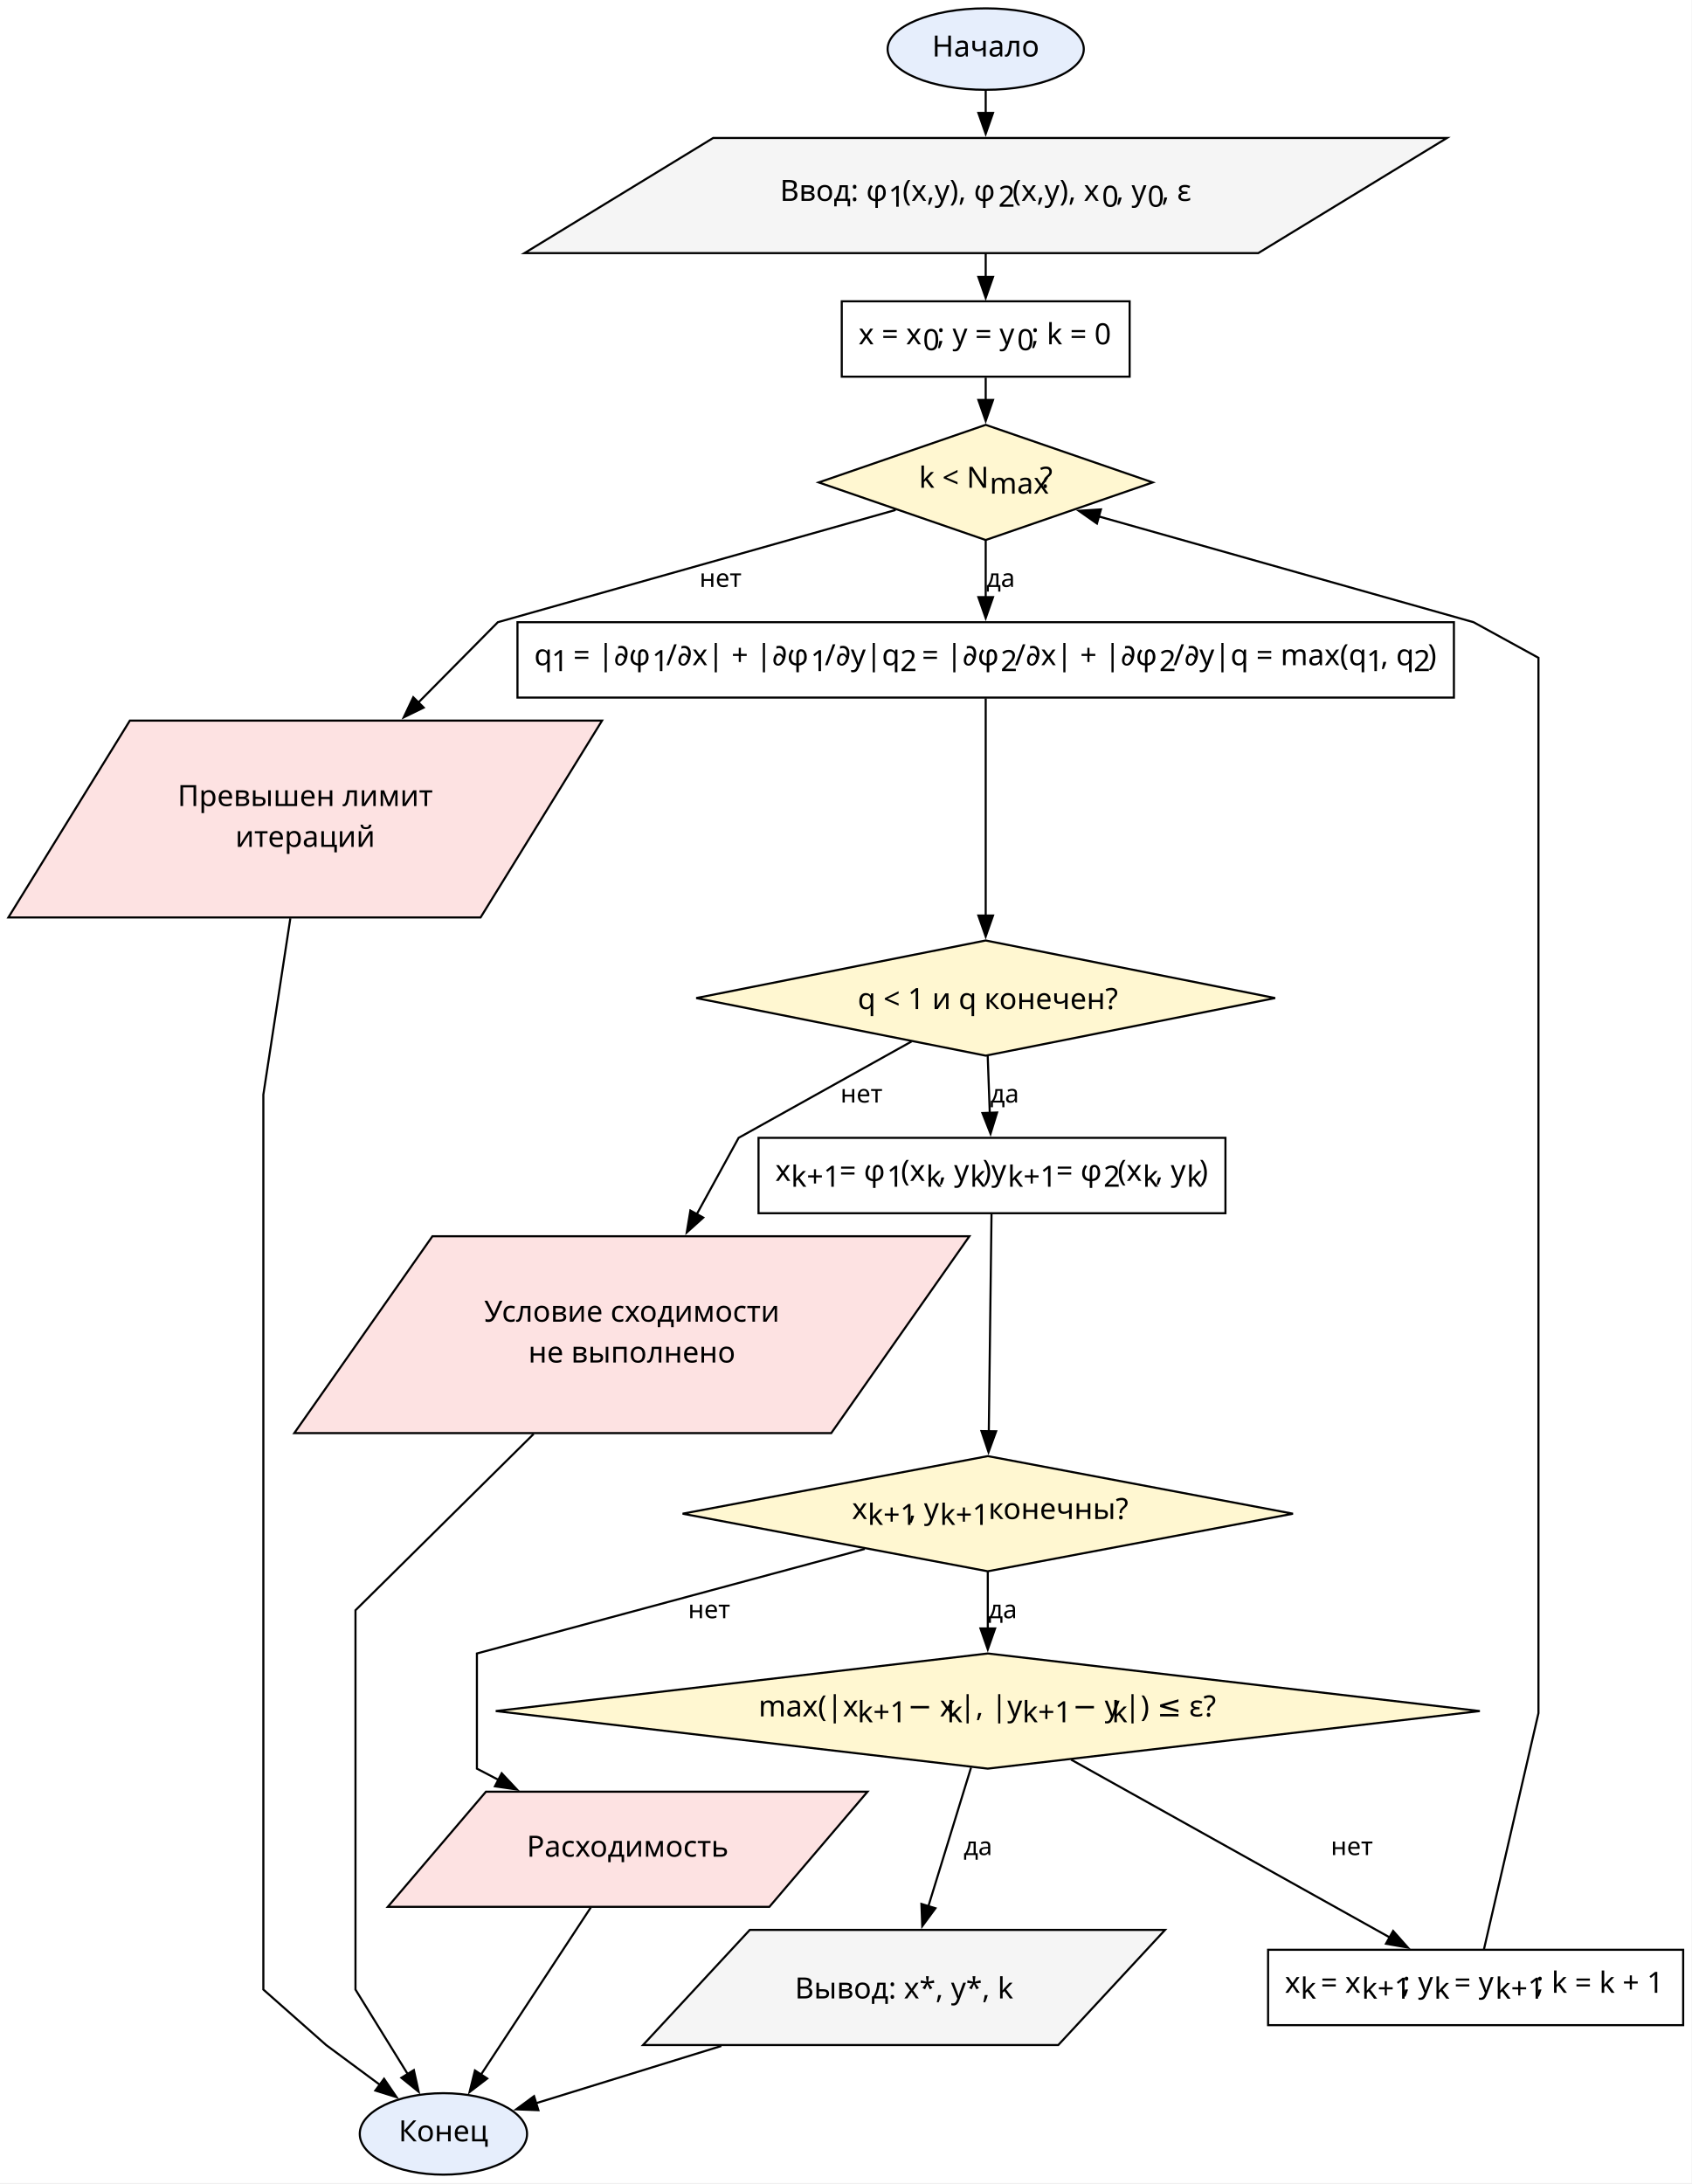
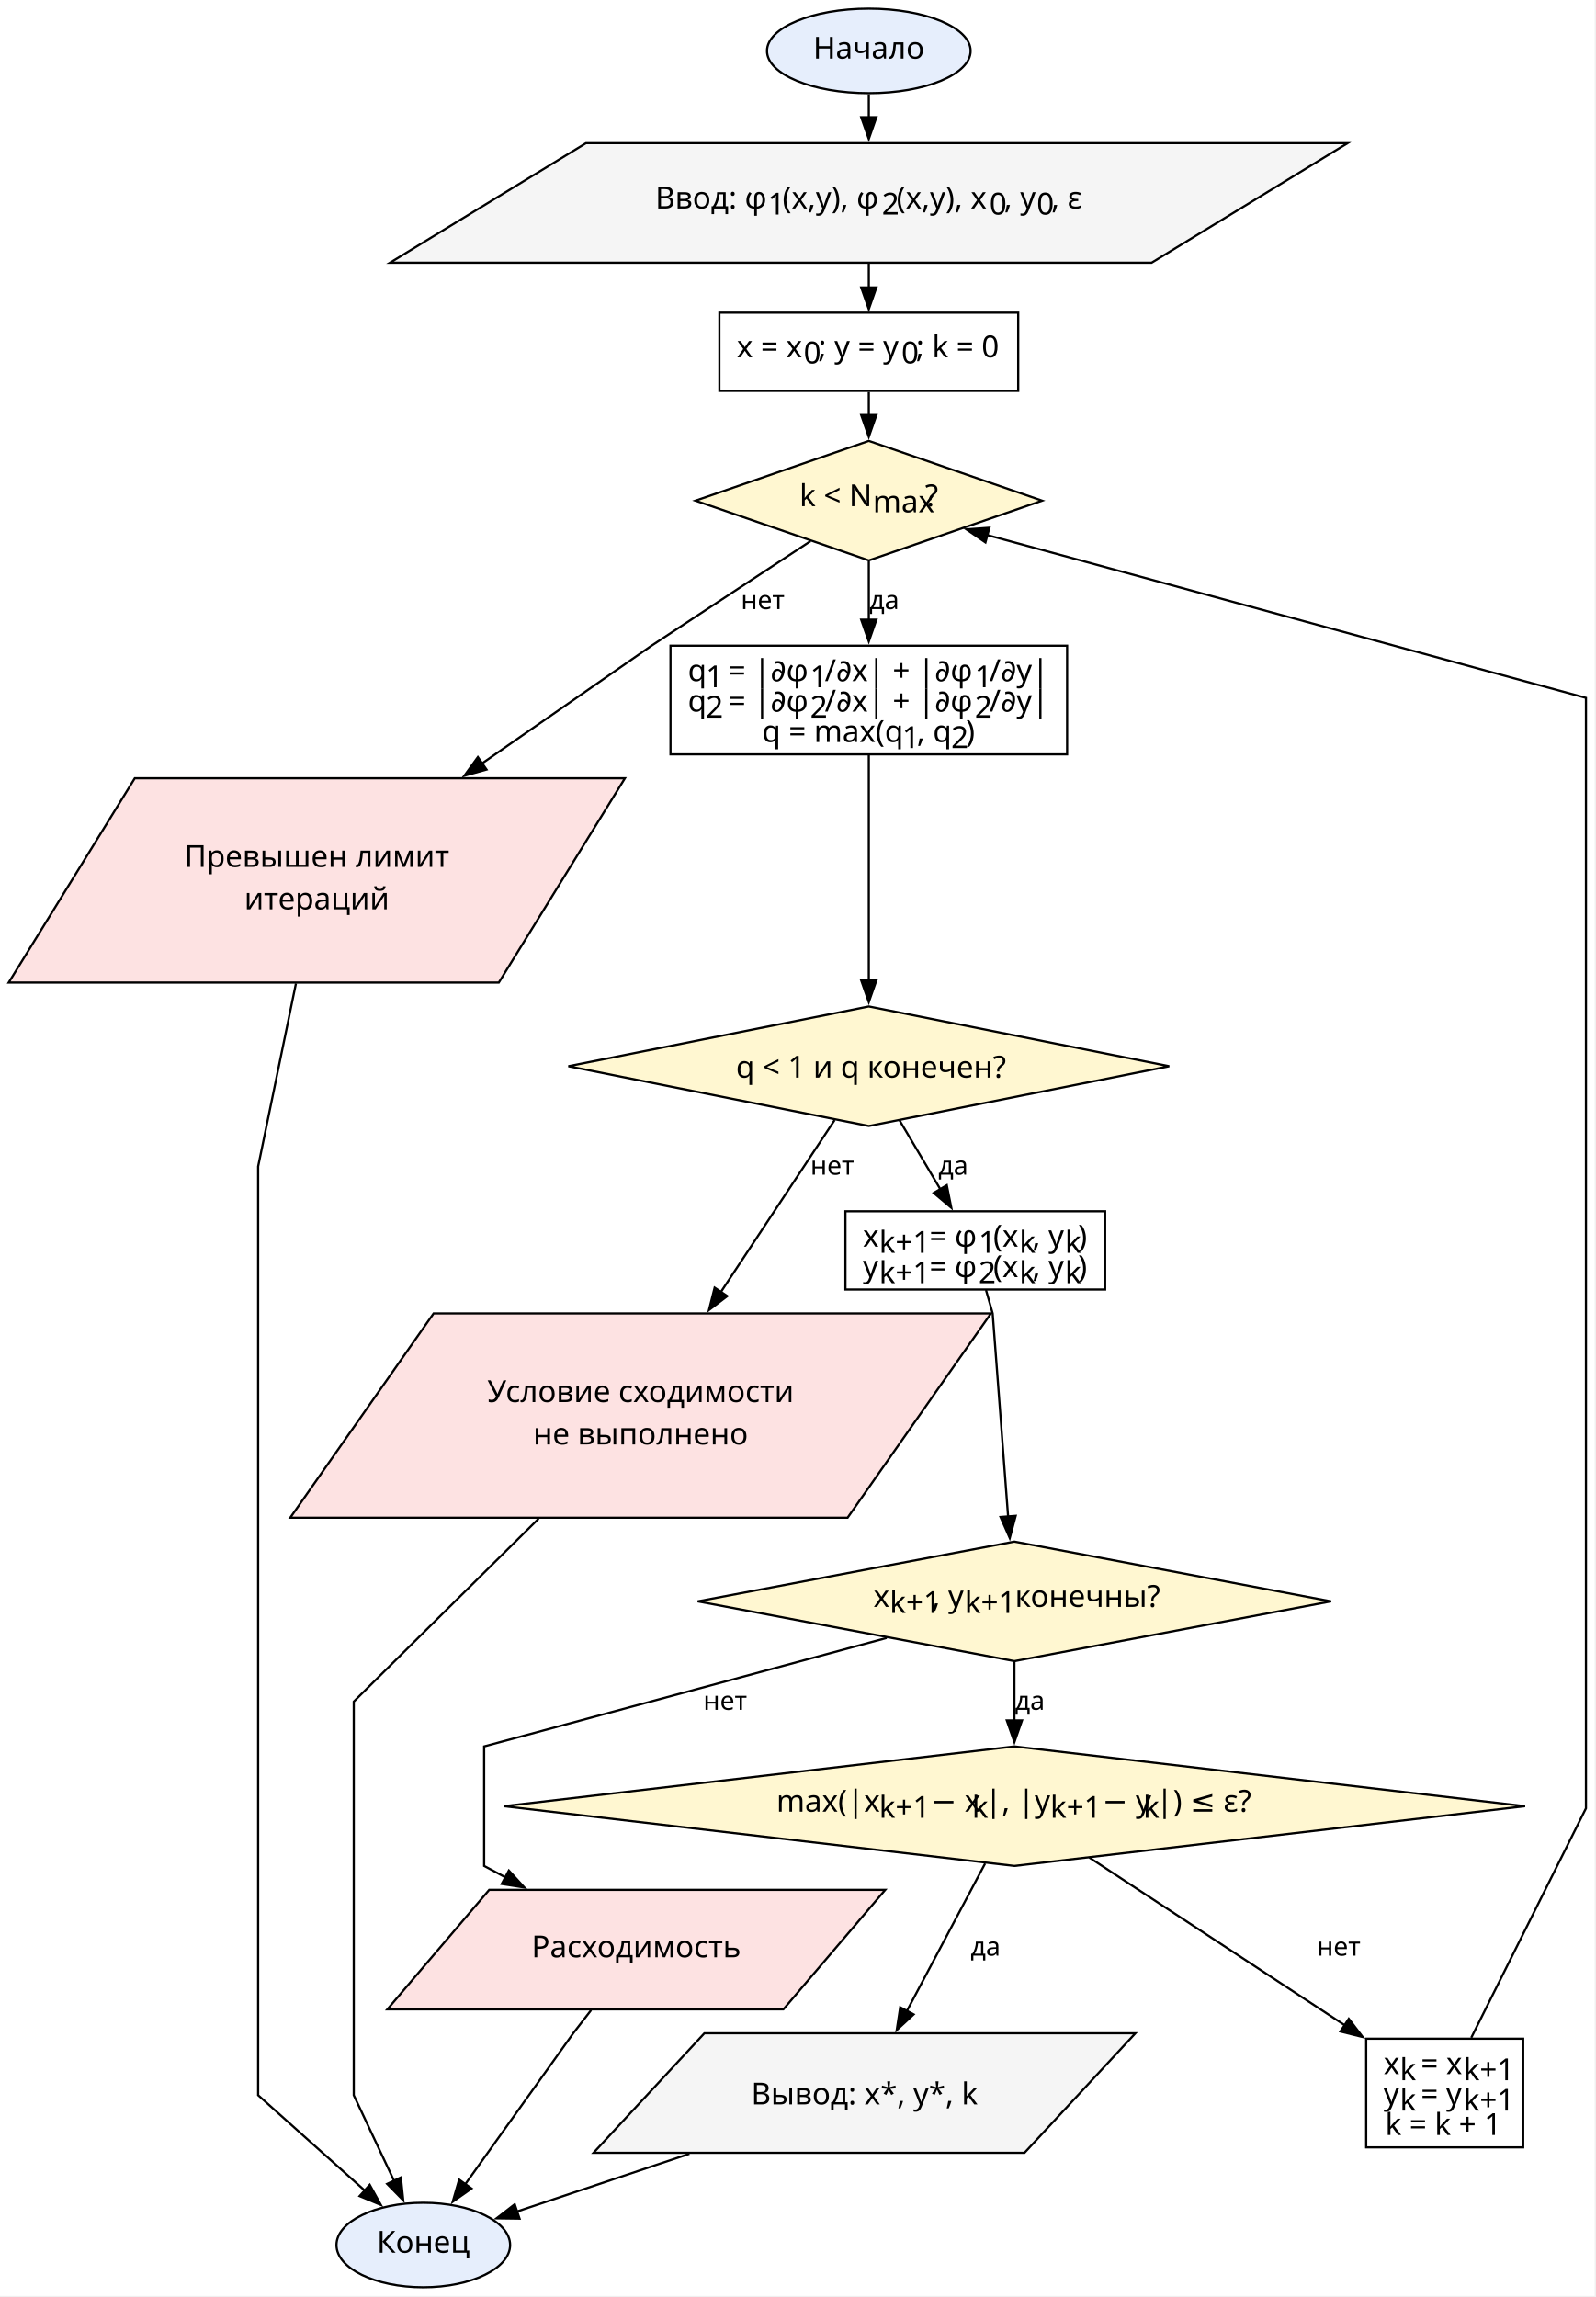
- <svg xmlns="http://www.w3.org/2000/svg" width="808pt" height="1043pt" viewBox="0.00 0.00 808.00 1043.00">
-   <g id="graph0" class="graph" transform="scale(1 1) rotate(0) translate(4 1038.53)">
-     <polygon fill="white" stroke="none" points="-4,4 -4,-1038.53 803.9,-1038.53 803.9,4 -4,4" />
+ <svg xmlns="http://www.w3.org/2000/svg" width="734pt" height="1057pt" viewBox="0.00 0.00 734.00 1057.00">
+   <g id="graph0" class="graph" transform="scale(1 1) rotate(0) translate(4 1052.53)">
+     <polygon fill="white" stroke="none" points="-4,4 -4,-1052.53 729.78,-1052.53 729.78,4 -4,4" />
    <g id="node1" class="node">
-       <ellipse fill="#e6eefc" stroke="#000000" cx="466.78" cy="-1015.09" rx="46.85" ry="19.45" />
-       <text xml:space="preserve" text-anchor="middle" x="466.78" y="-1011.54" font-family="CMU Serif" font-size="14.00">Начало</text>
+       <ellipse fill="#e6eefc" stroke="#000000" cx="395.78" cy="-1029.09" rx="46.85" ry="19.45" />
+       <text xml:space="preserve" text-anchor="middle" x="395.78" y="-1025.54" font-family="CMU Serif" font-size="14.00">Начало</text>
    </g>
    <g id="node2" class="node">
-       <polygon fill="#f5f5f5" stroke="#000000" points="687.09,-972.64 336.62,-972.64 246.47,-917.64 596.93,-917.64 687.09,-972.64" />
-       <text xml:space="preserve" text-anchor="start" x="368.53" y="-942.59" font-family="CMU Serif" font-size="14.00">Ввод: φ</text>
-       <text xml:space="preserve" text-anchor="start" x="420.28" y="-942.59" font-family="CMU Serif" baseline-shift="sub" font-size="14.00">1</text>
-       <text xml:space="preserve" text-anchor="start" x="427.03" y="-942.59" font-family="CMU Serif" font-size="14.00">(x,y), φ</text>
-       <text xml:space="preserve" text-anchor="start" x="472.78" y="-942.59" font-family="CMU Serif" baseline-shift="sub" font-size="14.00">2</text>
-       <text xml:space="preserve" text-anchor="start" x="479.53" y="-942.59" font-family="CMU Serif" font-size="14.00">(x,y), x</text>
-       <text xml:space="preserve" text-anchor="start" x="522.28" y="-942.59" font-family="CMU Serif" baseline-shift="sub" font-size="14.00">0</text>
-       <text xml:space="preserve" text-anchor="start" x="529.03" y="-942.59" font-family="CMU Serif" font-size="14.00">, y</text>
-       <text xml:space="preserve" text-anchor="start" x="544.03" y="-942.59" font-family="CMU Serif" baseline-shift="sub" font-size="14.00">0</text>
-       <text xml:space="preserve" text-anchor="start" x="550.78" y="-942.59" font-family="CMU Serif" font-size="14.00">, ε</text>
+       <polygon fill="#f5f5f5" stroke="#000000" points="616.09,-986.64 265.62,-986.64 175.47,-931.64 525.93,-931.64 616.09,-986.64" />
+       <text xml:space="preserve" text-anchor="start" x="297.53" y="-956.59" font-family="CMU Serif" font-size="14.00">Ввод: φ</text>
+       <text xml:space="preserve" text-anchor="start" x="349.28" y="-956.59" font-family="CMU Serif" baseline-shift="sub" font-size="14.00">1</text>
+       <text xml:space="preserve" text-anchor="start" x="356.03" y="-956.59" font-family="CMU Serif" font-size="14.00">(x,y), φ</text>
+       <text xml:space="preserve" text-anchor="start" x="401.78" y="-956.59" font-family="CMU Serif" baseline-shift="sub" font-size="14.00">2</text>
+       <text xml:space="preserve" text-anchor="start" x="408.53" y="-956.59" font-family="CMU Serif" font-size="14.00">(x,y), x</text>
+       <text xml:space="preserve" text-anchor="start" x="451.28" y="-956.59" font-family="CMU Serif" baseline-shift="sub" font-size="14.00">0</text>
+       <text xml:space="preserve" text-anchor="start" x="458.03" y="-956.59" font-family="CMU Serif" font-size="14.00">, y</text>
+       <text xml:space="preserve" text-anchor="start" x="473.03" y="-956.59" font-family="CMU Serif" baseline-shift="sub" font-size="14.00">0</text>
+       <text xml:space="preserve" text-anchor="start" x="479.78" y="-956.59" font-family="CMU Serif" font-size="14.00">, ε</text>
    </g>
    <g id="edge1" class="edge">
-       <path fill="none" stroke="#000000" d="M466.78,-995.16C466.78,-991.74 466.78,-988.07 466.78,-984.33" />
-       <polygon fill="#000000" stroke="#000000" points="470.28,-984.6 466.78,-974.6 463.28,-984.6 470.28,-984.6" />
+       <path fill="none" stroke="#000000" d="M395.78,-1009.16C395.78,-1005.74 395.78,-1002.07 395.78,-998.33" />
+       <polygon fill="#000000" stroke="#000000" points="399.28,-998.6 395.78,-988.6 392.28,-998.6 399.28,-998.6" />
    </g>
    <g id="node3" class="node">
-       <polygon fill="#ffffff" stroke="#000000" points="535.53,-894.64 398.03,-894.64 398.03,-858.64 535.53,-858.64 535.53,-894.64" />
-       <text xml:space="preserve" text-anchor="start" x="406.03" y="-874.09" font-family="CMU Serif" font-size="14.00">x = x</text>
-       <text xml:space="preserve" text-anchor="start" x="436.78" y="-874.09" font-family="CMU Serif" baseline-shift="sub" font-size="14.00">0</text>
-       <text xml:space="preserve" text-anchor="start" x="443.53" y="-874.09" font-family="CMU Serif" font-size="14.00">; y = y</text>
-       <text xml:space="preserve" text-anchor="start" x="481.78" y="-874.09" font-family="CMU Serif" baseline-shift="sub" font-size="14.00">0</text>
-       <text xml:space="preserve" text-anchor="start" x="488.53" y="-874.09" font-family="CMU Serif" font-size="14.00">; k = 0</text>
+       <polygon fill="#ffffff" stroke="#000000" points="464.53,-908.64 327.03,-908.64 327.03,-872.64 464.53,-872.64 464.53,-908.64" />
+       <text xml:space="preserve" text-anchor="start" x="335.03" y="-888.09" font-family="CMU Serif" font-size="14.00">x = x</text>
+       <text xml:space="preserve" text-anchor="start" x="365.78" y="-888.09" font-family="CMU Serif" baseline-shift="sub" font-size="14.00">0</text>
+       <text xml:space="preserve" text-anchor="start" x="372.53" y="-888.09" font-family="CMU Serif" font-size="14.00">; y = y</text>
+       <text xml:space="preserve" text-anchor="start" x="410.78" y="-888.09" font-family="CMU Serif" baseline-shift="sub" font-size="14.00">0</text>
+       <text xml:space="preserve" text-anchor="start" x="417.53" y="-888.09" font-family="CMU Serif" font-size="14.00">; k = 0</text>
    </g>
    <g id="edge2" class="edge">
-       <path fill="none" stroke="#000000" d="M466.78,-917.48C466.78,-913.77 466.78,-909.94 466.78,-906.2" />
-       <polygon fill="#000000" stroke="#000000" points="470.28,-906.27 466.78,-896.27 463.28,-906.27 470.28,-906.27" />
+       <path fill="none" stroke="#000000" d="M395.78,-931.48C395.78,-927.77 395.78,-923.94 395.78,-920.2" />
+       <polygon fill="#000000" stroke="#000000" points="399.28,-920.27 395.78,-910.27 392.28,-920.27 399.28,-920.27" />
    </g>
    <g id="node4" class="node">
-       <polygon fill="#fff7d1" stroke="#000000" points="466.78,-835.64 387.03,-808.14 466.78,-780.64 546.53,-808.14 466.78,-835.64" />
-       <text xml:space="preserve" text-anchor="start" x="434.9" y="-805.59" font-family="CMU Serif" font-size="14.00">k &lt; N</text>
-       <text xml:space="preserve" text-anchor="start" x="468.65" y="-805.59" font-family="CMU Serif" baseline-shift="sub" font-size="14.00">max</text>
-       <text xml:space="preserve" text-anchor="start" x="492.65" y="-805.59" font-family="CMU Serif" font-size="14.00">?</text>
+       <polygon fill="#fff7d1" stroke="#000000" points="395.78,-849.64 316.03,-822.14 395.78,-794.64 475.53,-822.14 395.78,-849.64" />
+       <text xml:space="preserve" text-anchor="start" x="363.9" y="-819.59" font-family="CMU Serif" font-size="14.00">k &lt; N</text>
+       <text xml:space="preserve" text-anchor="start" x="397.65" y="-819.59" font-family="CMU Serif" baseline-shift="sub" font-size="14.00">max</text>
+       <text xml:space="preserve" text-anchor="start" x="421.65" y="-819.59" font-family="CMU Serif" font-size="14.00">?</text>
    </g>
    <g id="edge3" class="edge">
-       <path fill="none" stroke="#000000" d="M466.78,-858.17C466.78,-854.78 466.78,-851.11 466.78,-847.35" />
-       <polygon fill="#000000" stroke="#000000" points="470.28,-847.53 466.78,-837.53 463.28,-847.53 470.28,-847.53" />
+       <path fill="none" stroke="#000000" d="M395.78,-872.17C395.78,-868.78 395.78,-865.11 395.78,-861.35" />
+       <polygon fill="#000000" stroke="#000000" points="399.28,-861.53 395.78,-851.53 392.28,-861.53 399.28,-861.53" />
    </g>
    <g id="node5" class="node">
      <polygon fill="#fde2e2" stroke="#000000" points="283.55,-694.39 58.02,-694.39 0,-600.39 225.53,-600.39 283.55,-694.39" />
      <text xml:space="preserve" text-anchor="middle" x="141.78" y="-653.59" font-family="CMU Serif" font-size="14.00">Превышен лимит</text>
      <text xml:space="preserve" text-anchor="middle" x="141.78" y="-634.09" font-family="CMU Serif" font-size="14.00">итераций</text>
    </g>
    <g id="edge4" class="edge">
-       <path fill="none" stroke="#000000" d="M423.77,-795C356.44,-776.01 233.78,-741.39 233.78,-741.39 233.78,-741.39 215.85,-723.27 195.82,-703.03" />
-       <polygon fill="#000000" stroke="#000000" points="198.36,-700.61 188.84,-695.97 193.38,-705.54 198.36,-700.61" />
-       <text xml:space="preserve" text-anchor="middle" x="340.14" y="-758.24" font-family="CMU Serif" font-size="12.00">нет</text>
+       <path fill="none" stroke="#000000" d="M368.98,-803.52C339.36,-784.05 295.78,-755.39 295.78,-755.39 295.78,-755.39 256.58,-728.16 217.74,-701.17" />
+       <polygon fill="#000000" stroke="#000000" points="219.88,-698.4 209.67,-695.56 215.89,-704.14 219.88,-698.4" />
+       <text xml:space="preserve" text-anchor="middle" x="346.99" y="-772.24" font-family="CMU Serif" font-size="12.00">нет</text>
    </g>
    <g id="node6" class="node">
-       <polygon fill="#ffffff" stroke="#000000" points="690.4,-741.39 243.15,-741.39 243.15,-705.39 690.4,-705.39 690.4,-741.39" />
-       <text xml:space="preserve" text-anchor="start" x="251.15" y="-720.84" font-family="CMU Serif" font-size="14.00">q</text>
-       <text xml:space="preserve" text-anchor="start" x="259.4" y="-720.84" font-family="CMU Serif" baseline-shift="sub" font-size="14.00">1</text>
-       <text xml:space="preserve" text-anchor="start" x="266.15" y="-720.84" font-family="CMU Serif" font-size="14.00"> = |∂φ</text>
-       <text xml:space="preserve" text-anchor="start" x="307.4" y="-720.84" font-family="CMU Serif" baseline-shift="sub" font-size="14.00">1</text>
-       <text xml:space="preserve" text-anchor="start" x="314.15" y="-720.84" font-family="CMU Serif" font-size="14.00">/∂x| + |∂φ</text>
-       <text xml:space="preserve" text-anchor="start" x="383.15" y="-720.84" font-family="CMU Serif" baseline-shift="sub" font-size="14.00">1</text>
-       <text xml:space="preserve" text-anchor="start" x="389.9" y="-720.84" font-family="CMU Serif" font-size="14.00">/∂y|q</text>
-       <text xml:space="preserve" text-anchor="start" x="425.9" y="-720.84" font-family="CMU Serif" baseline-shift="sub" font-size="14.00">2</text>
-       <text xml:space="preserve" text-anchor="start" x="432.65" y="-720.84" font-family="CMU Serif" font-size="14.00"> = |∂φ</text>
-       <text xml:space="preserve" text-anchor="start" x="473.9" y="-720.84" font-family="CMU Serif" baseline-shift="sub" font-size="14.00">2</text>
-       <text xml:space="preserve" text-anchor="start" x="480.65" y="-720.84" font-family="CMU Serif" font-size="14.00">/∂x| + |∂φ</text>
-       <text xml:space="preserve" text-anchor="start" x="549.65" y="-720.84" font-family="CMU Serif" baseline-shift="sub" font-size="14.00">2</text>
-       <text xml:space="preserve" text-anchor="start" x="556.4" y="-720.84" font-family="CMU Serif" font-size="14.00">/∂y|q = max(q</text>
-       <text xml:space="preserve" text-anchor="start" x="648.65" y="-720.84" font-family="CMU Serif" baseline-shift="sub" font-size="14.00">1</text>
-       <text xml:space="preserve" text-anchor="start" x="655.4" y="-720.84" font-family="CMU Serif" font-size="14.00">, q</text>
-       <text xml:space="preserve" text-anchor="start" x="671.15" y="-720.84" font-family="CMU Serif" baseline-shift="sub" font-size="14.00">2</text>
-       <text xml:space="preserve" text-anchor="start" x="677.9" y="-720.84" font-family="CMU Serif" font-size="14.00">)</text>
+       <polygon fill="#ffffff" stroke="#000000" points="487.03,-755.39 304.53,-755.39 304.53,-705.39 487.03,-705.39 487.03,-755.39" />
+       <text xml:space="preserve" text-anchor="start" x="312.53" y="-739.09" font-family="CMU Serif" font-size="14.00">q</text>
+       <text xml:space="preserve" text-anchor="start" x="320.78" y="-739.09" font-family="CMU Serif" baseline-shift="sub" font-size="14.00">1</text>
+       <text xml:space="preserve" text-anchor="start" x="327.53" y="-739.09" font-family="CMU Serif" font-size="14.00"> = |∂φ</text>
+       <text xml:space="preserve" text-anchor="start" x="368.78" y="-739.09" font-family="CMU Serif" baseline-shift="sub" font-size="14.00">1</text>
+       <text xml:space="preserve" text-anchor="start" x="375.53" y="-739.09" font-family="CMU Serif" font-size="14.00">/∂x| + |∂φ</text>
+       <text xml:space="preserve" text-anchor="start" x="444.53" y="-739.09" font-family="CMU Serif" baseline-shift="sub" font-size="14.00">1</text>
+       <text xml:space="preserve" text-anchor="start" x="451.28" y="-739.09" font-family="CMU Serif" font-size="14.00">/∂y|</text>
+       <text xml:space="preserve" text-anchor="start" x="312.53" y="-725.09" font-family="CMU Serif" font-size="14.00">q</text>
+       <text xml:space="preserve" text-anchor="start" x="320.78" y="-725.09" font-family="CMU Serif" baseline-shift="sub" font-size="14.00">2</text>
+       <text xml:space="preserve" text-anchor="start" x="327.53" y="-725.09" font-family="CMU Serif" font-size="14.00"> = |∂φ</text>
+       <text xml:space="preserve" text-anchor="start" x="368.78" y="-725.09" font-family="CMU Serif" baseline-shift="sub" font-size="14.00">2</text>
+       <text xml:space="preserve" text-anchor="start" x="375.53" y="-725.09" font-family="CMU Serif" font-size="14.00">/∂x| + |∂φ</text>
+       <text xml:space="preserve" text-anchor="start" x="444.53" y="-725.09" font-family="CMU Serif" baseline-shift="sub" font-size="14.00">2</text>
+       <text xml:space="preserve" text-anchor="start" x="451.28" y="-725.09" font-family="CMU Serif" font-size="14.00">/∂y|</text>
+       <text xml:space="preserve" text-anchor="start" x="346.65" y="-711.09" font-family="CMU Serif" font-size="14.00">q = max(q</text>
+       <text xml:space="preserve" text-anchor="start" x="411.15" y="-711.09" font-family="CMU Serif" baseline-shift="sub" font-size="14.00">1</text>
+       <text xml:space="preserve" text-anchor="start" x="417.9" y="-711.09" font-family="CMU Serif" font-size="14.00">, q</text>
+       <text xml:space="preserve" text-anchor="start" x="433.65" y="-711.09" font-family="CMU Serif" baseline-shift="sub" font-size="14.00">2</text>
+       <text xml:space="preserve" text-anchor="start" x="440.4" y="-711.09" font-family="CMU Serif" font-size="14.00">)</text>
    </g>
    <g id="edge6" class="edge">
-       <path fill="none" stroke="#000000" d="M466.78,-780.5C466.78,-771.8 466.78,-762.09 466.78,-753.23" />
-       <polygon fill="#000000" stroke="#000000" points="470.28,-753.36 466.78,-743.36 463.28,-753.36 470.28,-753.36" />
-       <text xml:space="preserve" text-anchor="middle" x="473.9" y="-758.24" font-family="CMU Serif" font-size="12.00">да</text>
+       <path fill="none" stroke="#000000" d="M395.78,-794.21C395.78,-785.74 395.78,-776.25 395.78,-767.25" />
+       <polygon fill="#000000" stroke="#000000" points="399.28,-767.37 395.78,-757.37 392.28,-767.37 399.28,-767.37" />
+       <text xml:space="preserve" text-anchor="middle" x="402.9" y="-772.24" font-family="CMU Serif" font-size="12.00">да</text>
    </g>
    <g id="node15" class="node">
-       <ellipse fill="#e6eefc" stroke="#000000" cx="207.78" cy="-19.45" rx="39.95" ry="19.45" />
-       <text xml:space="preserve" text-anchor="middle" x="207.78" y="-15.9" font-family="CMU Serif" font-size="14.00">Конец</text>
+       <ellipse fill="#e6eefc" stroke="#000000" cx="190.78" cy="-19.45" rx="39.95" ry="19.45" />
+       <text xml:space="preserve" text-anchor="middle" x="190.78" y="-15.9" font-family="CMU Serif" font-size="14.00">Конец</text>
    </g>
    <g id="edge5" class="edge">
-       <path fill="none" stroke="#000000" d="M134.67,-599.97C128.92,-562.42 121.78,-515.77 121.78,-515.77 121.78,-515.77 121.78,-515.77 121.78,-88.39 121.78,-88.39 151.78,-61.89 151.78,-61.89 151.78,-61.89 164.3,-52.62 177.5,-42.85" />
-       <polygon fill="#000000" stroke="#000000" points="179.43,-45.78 185.39,-37.01 175.27,-40.15 179.43,-45.78" />
+       <path fill="none" stroke="#000000" d="M132.18,-599.97C124.42,-562.42 114.78,-515.77 114.78,-515.77 114.78,-515.77 114.78,-515.77 114.78,-88.39 114.78,-88.39 142.14,-63.93 164.03,-44.36" />
+       <polygon fill="#000000" stroke="#000000" points="166.13,-47.18 171.25,-37.9 161.46,-41.96 166.13,-47.18" />
    </g>
    <g id="node7" class="node">
-       <polygon fill="#fff7d1" stroke="#000000" points="466.78,-589.39 328.53,-561.89 466.78,-534.39 605.03,-561.89 466.78,-589.39" />
-       <text xml:space="preserve" text-anchor="start" x="405.65" y="-556.64" font-family="CMU Serif" font-size="14.00">q &lt; 1 и q конечен?</text>
+       <polygon fill="#fff7d1" stroke="#000000" points="395.78,-589.39 257.53,-561.89 395.78,-534.39 534.03,-561.89 395.78,-589.39" />
+       <text xml:space="preserve" text-anchor="start" x="334.65" y="-556.64" font-family="CMU Serif" font-size="14.00">q &lt; 1 и q конечен?</text>
    </g>
    <g id="edge7" class="edge">
-       <path fill="none" stroke="#000000" d="M466.78,-705.02C466.78,-680.28 466.78,-634.26 466.78,-601.28" />
-       <polygon fill="#000000" stroke="#000000" points="470.28,-601.3 466.78,-591.3 463.28,-601.3 470.28,-601.3" />
+       <path fill="none" stroke="#000000" d="M395.78,-705.18C395.78,-677.87 395.78,-633.09 395.78,-601.06" />
+       <polygon fill="#000000" stroke="#000000" points="399.28,-601.41 395.78,-591.41 392.28,-601.41 399.28,-601.41" />
    </g>
    <g id="node8" class="node">
-       <polygon fill="#fde2e2" stroke="#000000" points="458.99,-448.14 202.53,-448.14 136.56,-354.14 393.02,-354.14 458.99,-448.14" />
-       <text xml:space="preserve" text-anchor="middle" x="297.78" y="-407.34" font-family="CMU Serif" font-size="14.00">Условие сходимости</text>
-       <text xml:space="preserve" text-anchor="middle" x="297.78" y="-387.84" font-family="CMU Serif" font-size="14.00">не выполнено</text>
+       <polygon fill="#fde2e2" stroke="#000000" points="451.99,-448.14 195.53,-448.14 129.56,-354.14 386.02,-354.14 451.99,-448.14" />
+       <text xml:space="preserve" text-anchor="middle" x="290.78" y="-407.34" font-family="CMU Serif" font-size="14.00">Условие сходимости</text>
+       <text xml:space="preserve" text-anchor="middle" x="290.78" y="-387.84" font-family="CMU Serif" font-size="14.00">не выполнено</text>
    </g>
    <g id="edge8" class="edge">
-       <path fill="none" stroke="#000000" d="M431.37,-541.16C396.61,-521.8 348.78,-495.14 348.78,-495.14 348.78,-495.14 339.45,-478.13 328.77,-458.65" />
-       <polygon fill="#000000" stroke="#000000" points="331.88,-457.05 324,-449.97 325.74,-460.42 331.88,-457.05" />
-       <text xml:space="preserve" text-anchor="middle" x="407.46" y="-511.99" font-family="CMU Serif" font-size="12.00">нет</text>
+       <path fill="none" stroke="#000000" d="M380.06,-537.12C366.24,-516.23 345.59,-485.02 327.63,-457.86" />
+       <polygon fill="#000000" stroke="#000000" points="330.68,-456.12 322.24,-449.71 324.84,-459.98 330.68,-456.12" />
+       <text xml:space="preserve" text-anchor="middle" x="378.97" y="-511.99" font-family="CMU Serif" font-size="12.00">нет</text>
    </g>
    <g id="node9" class="node">
-       <polygon fill="#ffffff" stroke="#000000" points="581.28,-495.14 358.28,-495.14 358.28,-459.14 581.28,-459.14 581.28,-495.14" />
-       <text xml:space="preserve" text-anchor="start" x="366.28" y="-474.59" font-family="CMU Serif" font-size="14.00">x</text>
-       <text xml:space="preserve" text-anchor="start" x="373.78" y="-474.59" font-family="CMU Serif" baseline-shift="sub" font-size="14.00">k+1</text>
-       <text xml:space="preserve" text-anchor="start" x="393.28" y="-474.59" font-family="CMU Serif" font-size="14.00"> = φ</text>
-       <text xml:space="preserve" text-anchor="start" x="419.53" y="-474.59" font-family="CMU Serif" baseline-shift="sub" font-size="14.00">1</text>
-       <text xml:space="preserve" text-anchor="start" x="426.28" y="-474.59" font-family="CMU Serif" font-size="14.00">(x</text>
-       <text xml:space="preserve" text-anchor="start" x="438.28" y="-474.59" font-family="CMU Serif" baseline-shift="sub" font-size="14.00">k</text>
-       <text xml:space="preserve" text-anchor="start" x="444.28" y="-474.59" font-family="CMU Serif" font-size="14.00">, y</text>
-       <text xml:space="preserve" text-anchor="start" x="459.28" y="-474.59" font-family="CMU Serif" baseline-shift="sub" font-size="14.00">k</text>
-       <text xml:space="preserve" text-anchor="start" x="465.28" y="-474.59" font-family="CMU Serif" font-size="14.00">)y</text>
-       <text xml:space="preserve" text-anchor="start" x="477.28" y="-474.59" font-family="CMU Serif" baseline-shift="sub" font-size="14.00">k+1</text>
-       <text xml:space="preserve" text-anchor="start" x="496.78" y="-474.59" font-family="CMU Serif" font-size="14.00"> = φ</text>
-       <text xml:space="preserve" text-anchor="start" x="523.03" y="-474.59" font-family="CMU Serif" baseline-shift="sub" font-size="14.00">2</text>
-       <text xml:space="preserve" text-anchor="start" x="529.78" y="-474.59" font-family="CMU Serif" font-size="14.00">(x</text>
-       <text xml:space="preserve" text-anchor="start" x="541.78" y="-474.59" font-family="CMU Serif" baseline-shift="sub" font-size="14.00">k</text>
-       <text xml:space="preserve" text-anchor="start" x="547.78" y="-474.59" font-family="CMU Serif" font-size="14.00">, y</text>
-       <text xml:space="preserve" text-anchor="start" x="562.78" y="-474.59" font-family="CMU Serif" baseline-shift="sub" font-size="14.00">k</text>
-       <text xml:space="preserve" text-anchor="start" x="568.78" y="-474.59" font-family="CMU Serif" font-size="14.00">)</text>
+       <polygon fill="#ffffff" stroke="#000000" points="504.53,-495.14 385.03,-495.14 385.03,-459.14 504.53,-459.14 504.53,-495.14" />
+       <text xml:space="preserve" text-anchor="start" x="393.03" y="-478.84" font-family="CMU Serif" font-size="14.00">x</text>
+       <text xml:space="preserve" text-anchor="start" x="400.53" y="-478.84" font-family="CMU Serif" baseline-shift="sub" font-size="14.00">k+1</text>
+       <text xml:space="preserve" text-anchor="start" x="420.03" y="-478.84" font-family="CMU Serif" font-size="14.00"> = φ</text>
+       <text xml:space="preserve" text-anchor="start" x="446.28" y="-478.84" font-family="CMU Serif" baseline-shift="sub" font-size="14.00">1</text>
+       <text xml:space="preserve" text-anchor="start" x="453.03" y="-478.84" font-family="CMU Serif" font-size="14.00">(x</text>
+       <text xml:space="preserve" text-anchor="start" x="465.03" y="-478.84" font-family="CMU Serif" baseline-shift="sub" font-size="14.00">k</text>
+       <text xml:space="preserve" text-anchor="start" x="471.03" y="-478.84" font-family="CMU Serif" font-size="14.00">, y</text>
+       <text xml:space="preserve" text-anchor="start" x="486.03" y="-478.84" font-family="CMU Serif" baseline-shift="sub" font-size="14.00">k</text>
+       <text xml:space="preserve" text-anchor="start" x="492.03" y="-478.84" font-family="CMU Serif" font-size="14.00">)</text>
+       <text xml:space="preserve" text-anchor="start" x="393.03" y="-464.84" font-family="CMU Serif" font-size="14.00">y</text>
+       <text xml:space="preserve" text-anchor="start" x="400.53" y="-464.84" font-family="CMU Serif" baseline-shift="sub" font-size="14.00">k+1</text>
+       <text xml:space="preserve" text-anchor="start" x="420.03" y="-464.84" font-family="CMU Serif" font-size="14.00"> = φ</text>
+       <text xml:space="preserve" text-anchor="start" x="446.28" y="-464.84" font-family="CMU Serif" baseline-shift="sub" font-size="14.00">2</text>
+       <text xml:space="preserve" text-anchor="start" x="453.03" y="-464.84" font-family="CMU Serif" font-size="14.00">(x</text>
+       <text xml:space="preserve" text-anchor="start" x="465.03" y="-464.84" font-family="CMU Serif" baseline-shift="sub" font-size="14.00">k</text>
+       <text xml:space="preserve" text-anchor="start" x="471.03" y="-464.84" font-family="CMU Serif" font-size="14.00">, y</text>
+       <text xml:space="preserve" text-anchor="start" x="486.03" y="-464.84" font-family="CMU Serif" baseline-shift="sub" font-size="14.00">k</text>
+       <text xml:space="preserve" text-anchor="start" x="492.03" y="-464.84" font-family="CMU Serif" font-size="14.00">)</text>
    </g>
    <g id="edge10" class="edge">
-       <path fill="none" stroke="#000000" d="M467.74,-534.25C468.06,-525.55 468.41,-515.84 468.73,-506.98" />
-       <polygon fill="#000000" stroke="#000000" points="472.22,-507.23 469.09,-497.11 465.23,-506.98 472.22,-507.23" />
-       <text xml:space="preserve" text-anchor="middle" x="475.84" y="-511.99" font-family="CMU Serif" font-size="12.00">да</text>
+       <path fill="none" stroke="#000000" d="M409.95,-536.96C415.84,-527 422.71,-515.4 428.78,-505.15" />
+       <polygon fill="#000000" stroke="#000000" points="431.67,-507.14 433.75,-496.75 425.65,-503.58 431.67,-507.14" />
+       <text xml:space="preserve" text-anchor="middle" x="434.65" y="-511.99" font-family="CMU Serif" font-size="12.00">да</text>
    </g>
    <g id="edge9" class="edge">
-       <path fill="none" stroke="#000000" d="M250.87,-353.72C212.93,-316.17 165.78,-269.52 165.78,-269.52 165.78,-269.52 165.78,-269.52 165.78,-88.39 165.78,-88.39 179.08,-66.86 190.72,-48.04" />
-       <polygon fill="#000000" stroke="#000000" points="193.66,-49.93 195.95,-39.58 187.71,-46.25 193.66,-49.93" />
+       <path fill="none" stroke="#000000" d="M243.87,-353.72C205.93,-316.17 158.78,-269.52 158.78,-269.52 158.78,-269.52 158.78,-269.52 158.78,-88.39 158.78,-88.39 168.61,-67.51 177.38,-48.89" />
+       <polygon fill="#000000" stroke="#000000" points="180.46,-50.56 181.56,-40.02 174.13,-47.58 180.46,-50.56" />
    </g>
    <g id="node10" class="node">
-       <polygon fill="#fff7d1" stroke="#000000" points="467.78,-343.14 322.03,-315.64 467.78,-288.14 613.53,-315.64 467.78,-343.14" />
-       <text xml:space="preserve" text-anchor="start" x="402.9" y="-313.09" font-family="CMU Serif" font-size="14.00">x</text>
-       <text xml:space="preserve" text-anchor="start" x="410.4" y="-313.09" font-family="CMU Serif" baseline-shift="sub" font-size="14.00">k+1</text>
-       <text xml:space="preserve" text-anchor="start" x="429.9" y="-313.09" font-family="CMU Serif" font-size="14.00">, y</text>
-       <text xml:space="preserve" text-anchor="start" x="444.9" y="-313.09" font-family="CMU Serif" baseline-shift="sub" font-size="14.00">k+1</text>
-       <text xml:space="preserve" text-anchor="start" x="464.4" y="-313.09" font-family="CMU Serif" font-size="14.00"> конечны?</text>
+       <polygon fill="#fff7d1" stroke="#000000" points="462.78,-343.14 317.03,-315.64 462.78,-288.14 608.53,-315.64 462.78,-343.14" />
+       <text xml:space="preserve" text-anchor="start" x="397.9" y="-313.09" font-family="CMU Serif" font-size="14.00">x</text>
+       <text xml:space="preserve" text-anchor="start" x="405.4" y="-313.09" font-family="CMU Serif" baseline-shift="sub" font-size="14.00">k+1</text>
+       <text xml:space="preserve" text-anchor="start" x="424.9" y="-313.09" font-family="CMU Serif" font-size="14.00">, y</text>
+       <text xml:space="preserve" text-anchor="start" x="439.9" y="-313.09" font-family="CMU Serif" baseline-shift="sub" font-size="14.00">k+1</text>
+       <text xml:space="preserve" text-anchor="start" x="459.4" y="-313.09" font-family="CMU Serif" font-size="14.00"> конечны?</text>
    </g>
    <g id="edge11" class="edge">
-       <path fill="none" stroke="#000000" d="M469.56,-458.77C469.25,-434.03 468.67,-388.01 468.26,-355.03" />
-       <polygon fill="#000000" stroke="#000000" points="471.76,-355 468.13,-345.05 464.76,-355.09 471.76,-355" />
+       <path fill="none" stroke="#000000" d="M449.71,-458.89C451.35,-453.12 452.78,-448.14 452.78,-448.14 452.78,-448.14 456.93,-393.55 459.88,-354.72" />
+       <polygon fill="#000000" stroke="#000000" points="463.37,-355 460.64,-344.76 456.39,-354.47 463.37,-355" />
    </g>
    <g id="node11" class="node">
-       <polygon fill="#fde2e2" stroke="#000000" points="410.34,-182.89 228.1,-182.89 181.21,-127.89 363.46,-127.89 410.34,-182.89" />
-       <text xml:space="preserve" text-anchor="middle" x="295.78" y="-151.84" font-family="CMU Serif" font-size="14.00">Расходимость</text>
+       <polygon fill="#fde2e2" stroke="#000000" points="403.34,-182.89 221.1,-182.89 174.21,-127.89 356.46,-127.89 403.34,-182.89" />
+       <text xml:space="preserve" text-anchor="middle" x="288.78" y="-151.84" font-family="CMU Serif" font-size="14.00">Расходимость</text>
    </g>
    <g id="edge12" class="edge">
-       <path fill="none" stroke="#000000" d="M409.02,-298.81C336.82,-279.35 223.78,-248.89 223.78,-248.89 223.78,-248.89 223.78,-193.89 223.78,-193.89 223.78,-193.89 227.98,-191.7 234.36,-188.38" />
-       <polygon fill="#000000" stroke="#000000" points="235.62,-191.67 242.87,-183.94 232.39,-185.46 235.62,-191.67" />
-       <text xml:space="preserve" text-anchor="middle" x="334.7" y="-265.74" font-family="CMU Serif" font-size="12.00">нет</text>
+       <path fill="none" stroke="#000000" d="M404.02,-298.81C331.82,-279.35 218.78,-248.89 218.78,-248.89 218.78,-248.89 218.78,-193.89 218.78,-193.89 218.78,-193.89 222.68,-191.8 228.65,-188.6" />
+       <polygon fill="#000000" stroke="#000000" points="230.15,-191.77 237.31,-183.96 226.85,-185.6 230.15,-191.77" />
+       <text xml:space="preserve" text-anchor="middle" x="329.7" y="-265.74" font-family="CMU Serif" font-size="12.00">нет</text>
    </g>
    <g id="node12" class="node">
-       <polygon fill="#fff7d1" stroke="#000000" points="467.78,-248.89 232.78,-221.39 467.78,-193.89 702.78,-221.39 467.78,-248.89" />
-       <text xml:space="preserve" text-anchor="start" x="358.28" y="-218.84" font-family="CMU Serif" font-size="14.00">max(|x</text>
-       <text xml:space="preserve" text-anchor="start" x="405.53" y="-218.84" font-family="CMU Serif" baseline-shift="sub" font-size="14.00">k+1</text>
-       <text xml:space="preserve" text-anchor="start" x="425.03" y="-218.84" font-family="CMU Serif" font-size="14.00"> − x</text>
-       <text xml:space="preserve" text-anchor="start" x="448.28" y="-218.84" font-family="CMU Serif" baseline-shift="sub" font-size="14.00">k</text>
-       <text xml:space="preserve" text-anchor="start" x="454.28" y="-218.84" font-family="CMU Serif" font-size="14.00">|, |y</text>
-       <text xml:space="preserve" text-anchor="start" x="484.28" y="-218.84" font-family="CMU Serif" baseline-shift="sub" font-size="14.00">k+1</text>
-       <text xml:space="preserve" text-anchor="start" x="503.78" y="-218.84" font-family="CMU Serif" font-size="14.00"> − y</text>
-       <text xml:space="preserve" text-anchor="start" x="527.03" y="-218.84" font-family="CMU Serif" baseline-shift="sub" font-size="14.00">k</text>
-       <text xml:space="preserve" text-anchor="start" x="533.03" y="-218.84" font-family="CMU Serif" font-size="14.00">|) ≤ ε?</text>
+       <polygon fill="#fff7d1" stroke="#000000" points="462.78,-248.89 227.78,-221.39 462.78,-193.89 697.78,-221.39 462.78,-248.89" />
+       <text xml:space="preserve" text-anchor="start" x="353.28" y="-218.84" font-family="CMU Serif" font-size="14.00">max(|x</text>
+       <text xml:space="preserve" text-anchor="start" x="400.53" y="-218.84" font-family="CMU Serif" baseline-shift="sub" font-size="14.00">k+1</text>
+       <text xml:space="preserve" text-anchor="start" x="420.03" y="-218.84" font-family="CMU Serif" font-size="14.00"> − x</text>
+       <text xml:space="preserve" text-anchor="start" x="443.28" y="-218.84" font-family="CMU Serif" baseline-shift="sub" font-size="14.00">k</text>
+       <text xml:space="preserve" text-anchor="start" x="449.28" y="-218.84" font-family="CMU Serif" font-size="14.00">|, |y</text>
+       <text xml:space="preserve" text-anchor="start" x="479.28" y="-218.84" font-family="CMU Serif" baseline-shift="sub" font-size="14.00">k+1</text>
+       <text xml:space="preserve" text-anchor="start" x="498.78" y="-218.84" font-family="CMU Serif" font-size="14.00"> − y</text>
+       <text xml:space="preserve" text-anchor="start" x="522.03" y="-218.84" font-family="CMU Serif" baseline-shift="sub" font-size="14.00">k</text>
+       <text xml:space="preserve" text-anchor="start" x="528.03" y="-218.84" font-family="CMU Serif" font-size="14.00">|) ≤ ε?</text>
    </g>
    <g id="edge14" class="edge">
-       <path fill="none" stroke="#000000" d="M467.78,-287.96C467.78,-279.43 467.78,-269.81 467.78,-260.62" />
-       <polygon fill="#000000" stroke="#000000" points="471.28,-260.85 467.78,-250.85 464.28,-260.85 471.28,-260.85" />
-       <text xml:space="preserve" text-anchor="middle" x="474.9" y="-265.74" font-family="CMU Serif" font-size="12.00">да</text>
+       <path fill="none" stroke="#000000" d="M462.78,-287.96C462.78,-279.43 462.78,-269.81 462.78,-260.62" />
+       <polygon fill="#000000" stroke="#000000" points="466.28,-260.85 462.78,-250.85 459.28,-260.85 466.28,-260.85" />
+       <text xml:space="preserve" text-anchor="middle" x="469.9" y="-265.74" font-family="CMU Serif" font-size="12.00">да</text>
    </g>
    <g id="edge13" class="edge">
-       <path fill="none" stroke="#000000" d="M278.18,-127.61C262.91,-104.36 240.9,-70.86 225.57,-47.53" />
-       <polygon fill="#000000" stroke="#000000" points="228.69,-45.91 220.28,-39.47 222.84,-49.75 228.69,-45.91" />
+       <path fill="none" stroke="#000000" d="M268.01,-127.54C263.36,-121.53 259.78,-116.89 259.78,-116.89 259.78,-116.89 230.37,-75.79 209.96,-47.25" />
+       <polygon fill="#000000" stroke="#000000" points="212.98,-45.46 204.31,-39.37 207.28,-49.54 212.98,-45.46" />
    </g>
    <g id="node13" class="node">
-       <polygon fill="#ffffff" stroke="#000000" points="799.9,-107.39 601.65,-107.39 601.65,-71.39 799.9,-71.39 799.9,-107.39" />
-       <text xml:space="preserve" text-anchor="start" x="609.65" y="-86.84" font-family="CMU Serif" font-size="14.00">x</text>
-       <text xml:space="preserve" text-anchor="start" x="617.15" y="-86.84" font-family="CMU Serif" baseline-shift="sub" font-size="14.00">k</text>
-       <text xml:space="preserve" text-anchor="start" x="623.15" y="-86.84" font-family="CMU Serif" font-size="14.00"> = x</text>
-       <text xml:space="preserve" text-anchor="start" x="646.4" y="-86.84" font-family="CMU Serif" baseline-shift="sub" font-size="14.00">k+1</text>
-       <text xml:space="preserve" text-anchor="start" x="665.9" y="-86.84" font-family="CMU Serif" font-size="14.00">; y</text>
-       <text xml:space="preserve" text-anchor="start" x="680.9" y="-86.84" font-family="CMU Serif" baseline-shift="sub" font-size="14.00">k</text>
-       <text xml:space="preserve" text-anchor="start" x="686.9" y="-86.84" font-family="CMU Serif" font-size="14.00"> = y</text>
-       <text xml:space="preserve" text-anchor="start" x="710.15" y="-86.84" font-family="CMU Serif" baseline-shift="sub" font-size="14.00">k+1</text>
-       <text xml:space="preserve" text-anchor="start" x="729.65" y="-86.84" font-family="CMU Serif" font-size="14.00">; k = k + 1</text>
+       <polygon fill="#ffffff" stroke="#000000" points="696.9,-114.39 624.65,-114.39 624.65,-64.39 696.9,-64.39 696.9,-114.39" />
+       <text xml:space="preserve" text-anchor="start" x="632.65" y="-98.09" font-family="CMU Serif" font-size="14.00">x</text>
+       <text xml:space="preserve" text-anchor="start" x="640.15" y="-98.09" font-family="CMU Serif" baseline-shift="sub" font-size="14.00">k</text>
+       <text xml:space="preserve" text-anchor="start" x="646.15" y="-98.09" font-family="CMU Serif" font-size="14.00"> = x</text>
+       <text xml:space="preserve" text-anchor="start" x="669.4" y="-98.09" font-family="CMU Serif" baseline-shift="sub" font-size="14.00">k+1</text>
+       <text xml:space="preserve" text-anchor="start" x="632.65" y="-84.09" font-family="CMU Serif" font-size="14.00">y</text>
+       <text xml:space="preserve" text-anchor="start" x="640.15" y="-84.09" font-family="CMU Serif" baseline-shift="sub" font-size="14.00">k</text>
+       <text xml:space="preserve" text-anchor="start" x="646.15" y="-84.09" font-family="CMU Serif" font-size="14.00"> = y</text>
+       <text xml:space="preserve" text-anchor="start" x="669.4" y="-84.09" font-family="CMU Serif" baseline-shift="sub" font-size="14.00">k+1</text>
+       <text xml:space="preserve" text-anchor="start" x="633.4" y="-70.09" font-family="CMU Serif" font-size="14.00">k = k + 1</text>
    </g>
    <g id="edge17" class="edge">
-       <path fill="none" stroke="#000000" d="M507.57,-198.19C550.04,-174.49 617.01,-137.13 659.9,-113.2" />
-       <polygon fill="#000000" stroke="#000000" points="661.37,-116.38 668.4,-108.45 657.96,-110.27 661.37,-116.38" />
-       <text xml:space="preserve" text-anchor="middle" x="641.68" y="-152.62" font-family="CMU Serif" font-size="12.00">нет</text>
+       <path fill="none" stroke="#000000" d="M497.26,-197.75C529.91,-176.31 579.14,-143.99 615.05,-120.41" />
+       <polygon fill="#000000" stroke="#000000" points="616.63,-123.56 623.07,-115.15 612.79,-117.71 616.63,-123.56" />
+       <text xml:space="preserve" text-anchor="middle" x="612.02" y="-152.62" font-family="CMU Serif" font-size="12.00">нет</text>
    </g>
    <g id="node14" class="node">
-       <polygon fill="#f5f5f5" stroke="#000000" points="552.45,-116.89 354.12,-116.89 303.11,-61.89 501.43,-61.89 552.45,-116.89" />
-       <text xml:space="preserve" text-anchor="start" x="375.65" y="-84.14" font-family="CMU Serif" font-size="14.00">Вывод: x*, y*, k</text>
+       <polygon fill="#f5f5f5" stroke="#000000" points="518.45,-116.89 320.12,-116.89 269.11,-61.89 467.43,-61.89 518.45,-116.89" />
+       <text xml:space="preserve" text-anchor="start" x="341.65" y="-84.14" font-family="CMU Serif" font-size="14.00">Вывод: x*, y*, k</text>
    </g>
    <g id="edge15" class="edge">
-       <path fill="none" stroke="#000000" d="M459.78,-194.4C453.94,-175.43 445.94,-149.43 439.4,-128.17" />
-       <polygon fill="#000000" stroke="#000000" points="442.77,-127.21 436.48,-118.68 436.08,-129.27 442.77,-127.21" />
-       <text xml:space="preserve" text-anchor="middle" x="463.08" y="-152.62" font-family="CMU Serif" font-size="12.00">да</text>
+       <path fill="none" stroke="#000000" d="M449.31,-195.02C439.06,-175.71 424.81,-148.87 413.32,-127.2" />
+       <polygon fill="#000000" stroke="#000000" points="416.41,-125.57 408.63,-118.38 410.23,-128.85 416.41,-125.57" />
+       <text xml:space="preserve" text-anchor="middle" x="449.51" y="-152.62" font-family="CMU Serif" font-size="12.00">да</text>
    </g>
    <g id="edge18" class="edge">
-       <path fill="none" stroke="#000000" d="M704.76,-107.65C712.92,-143.02 730.78,-220.39 730.78,-220.39 730.78,-724.39 730.78,-724.39 730.78,-724.39 730.78,-724.39 699.78,-741.39 699.78,-741.39 699.78,-741.39 589.25,-772.58 520.44,-792" />
-       <polygon fill="#000000" stroke="#000000" points="519.91,-788.51 511.24,-794.59 521.81,-795.25 519.91,-788.51" />
+       <path fill="none" stroke="#000000" d="M673,-114.84C691.83,-152.5 725.78,-220.39 725.78,-220.39 725.78,-731.39 725.78,-731.39 725.78,-731.39 725.78,-731.39 543.95,-780.84 450.23,-806.33" />
+       <polygon fill="#000000" stroke="#000000" points="449.45,-802.92 440.72,-808.92 451.29,-809.67 449.45,-802.92" />
    </g>
    <g id="edge16" class="edge">
-       <path fill="none" stroke="#000000" d="M340.51,-61.44C310.1,-52.05 277.27,-41.91 251.86,-34.06" />
-       <polygon fill="#000000" stroke="#000000" points="253.14,-30.79 242.55,-31.19 251.07,-37.48 253.14,-30.79" />
+       <path fill="none" stroke="#000000" d="M313.25,-61.44C286.14,-52.36 256.94,-42.59 233.86,-34.86" />
+       <polygon fill="#000000" stroke="#000000" points="235.08,-31.58 224.48,-31.73 232.86,-38.22 235.08,-31.58" />
    </g>
  </g>
</svg>
